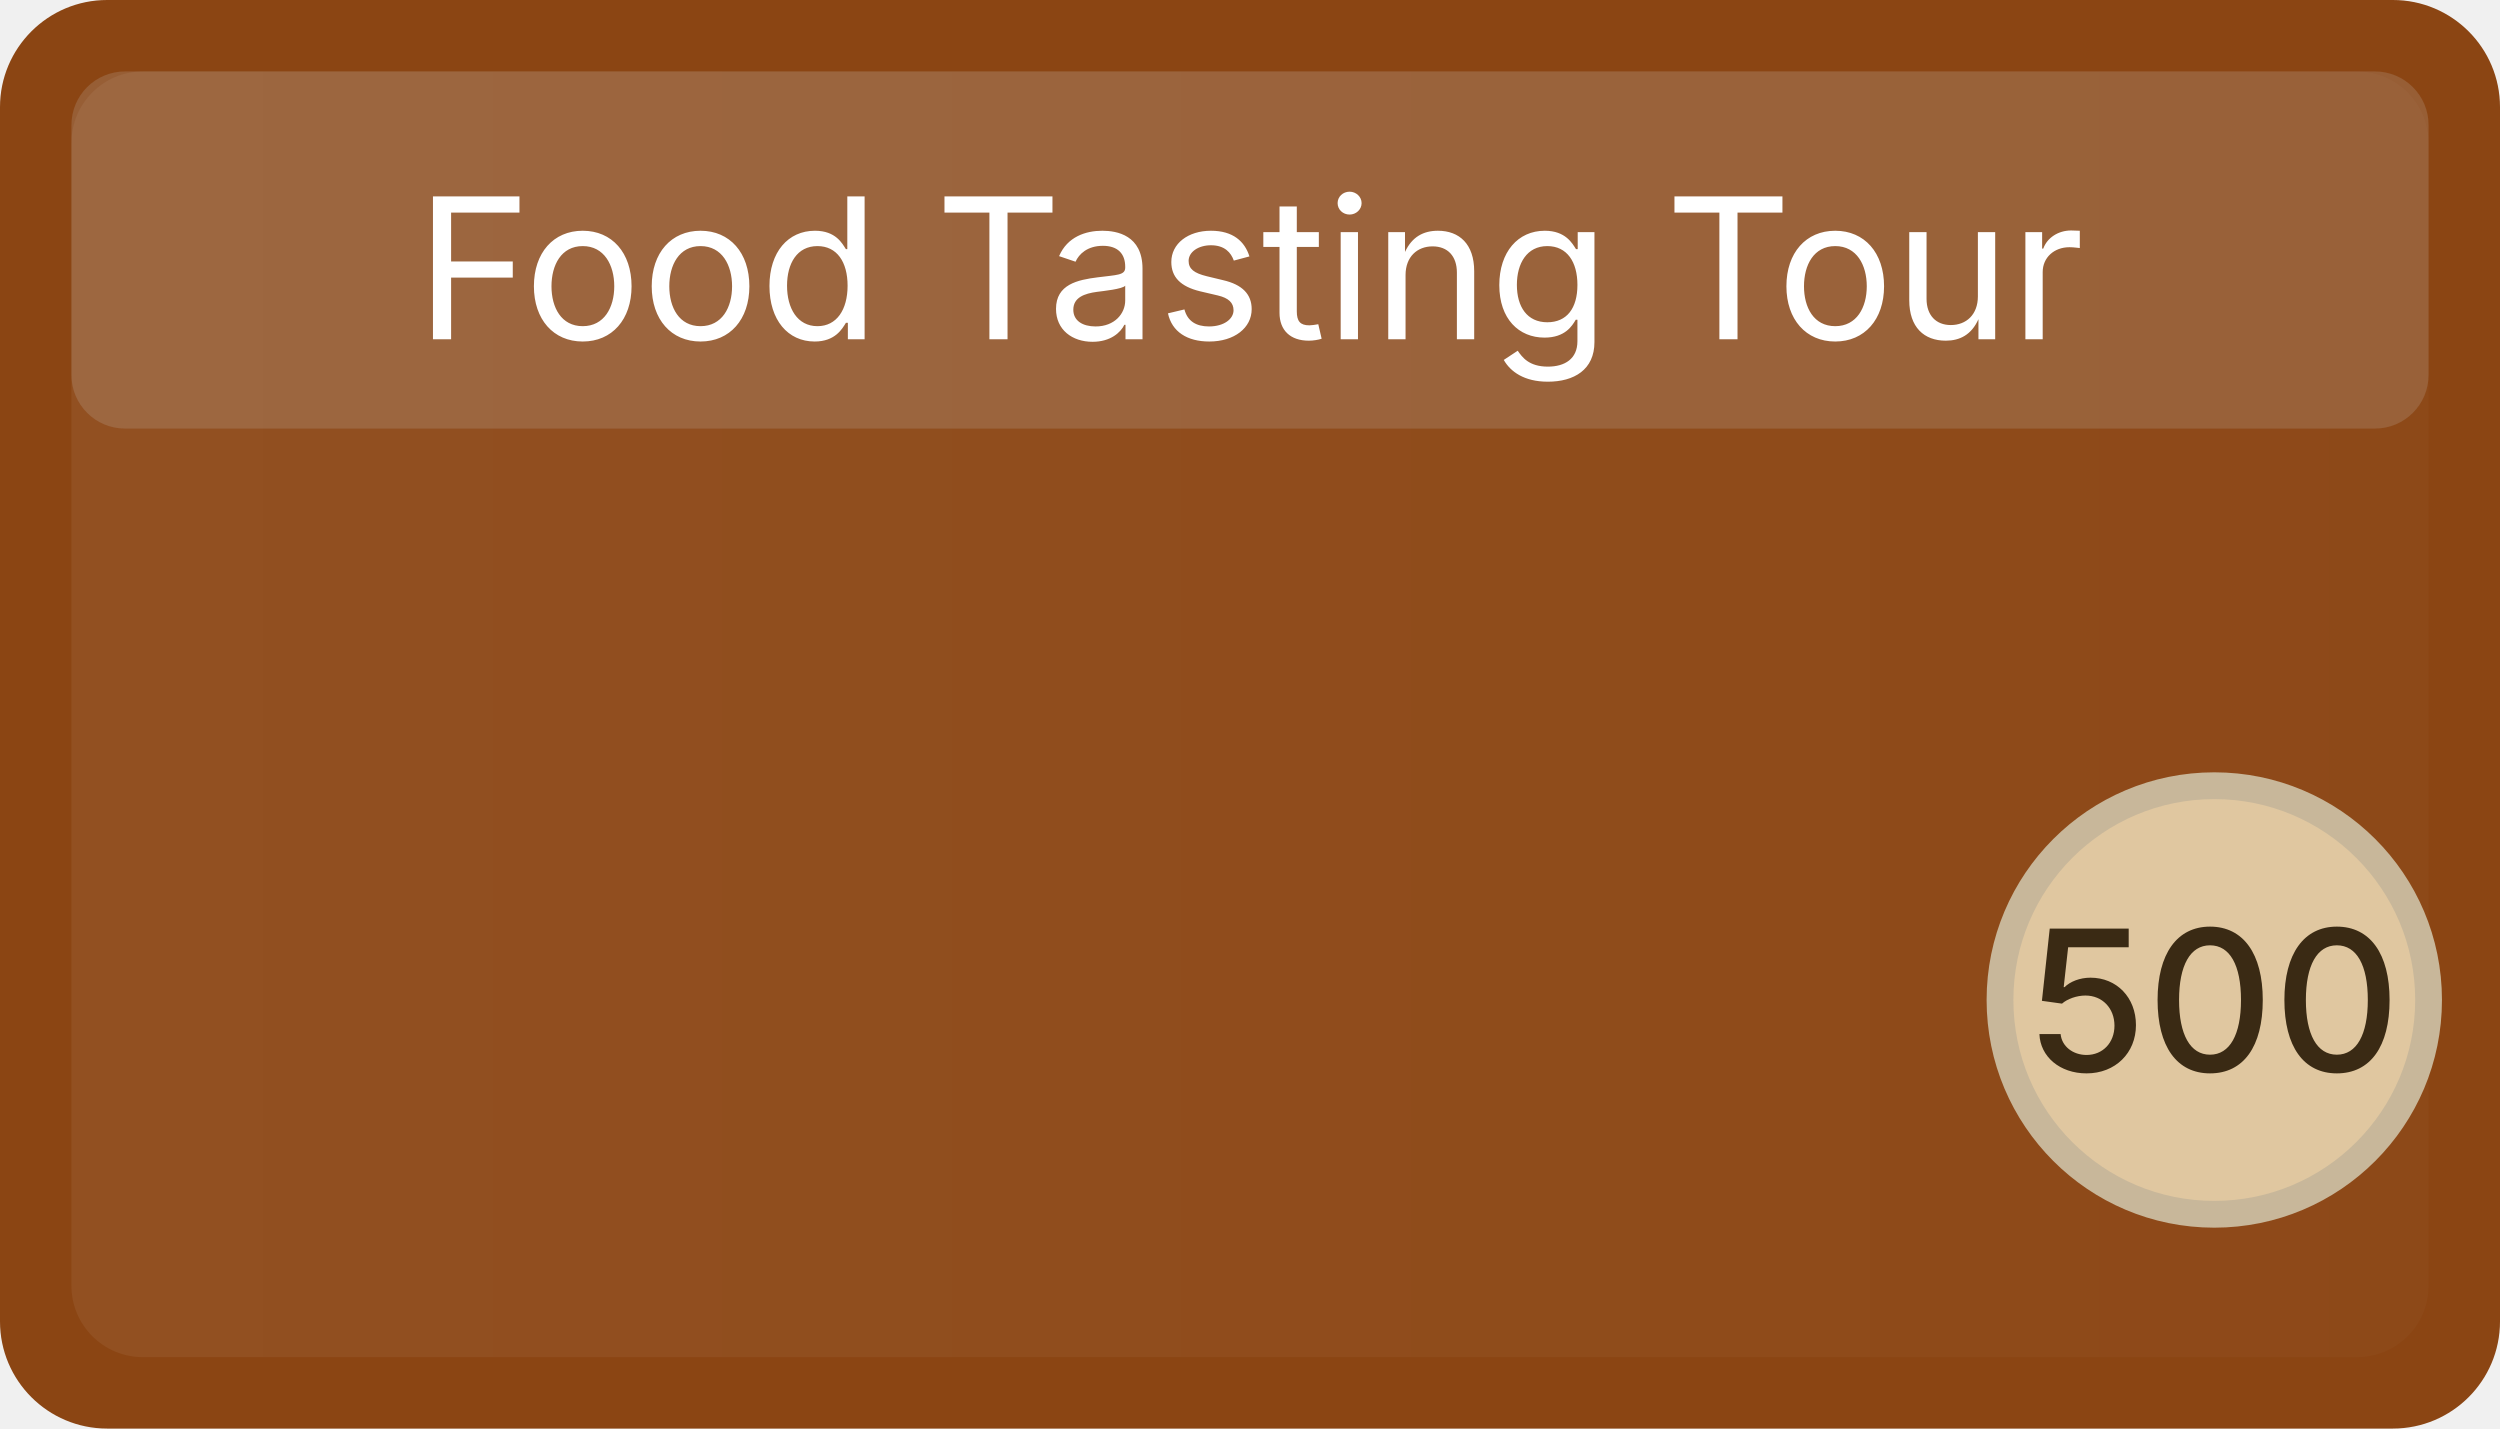
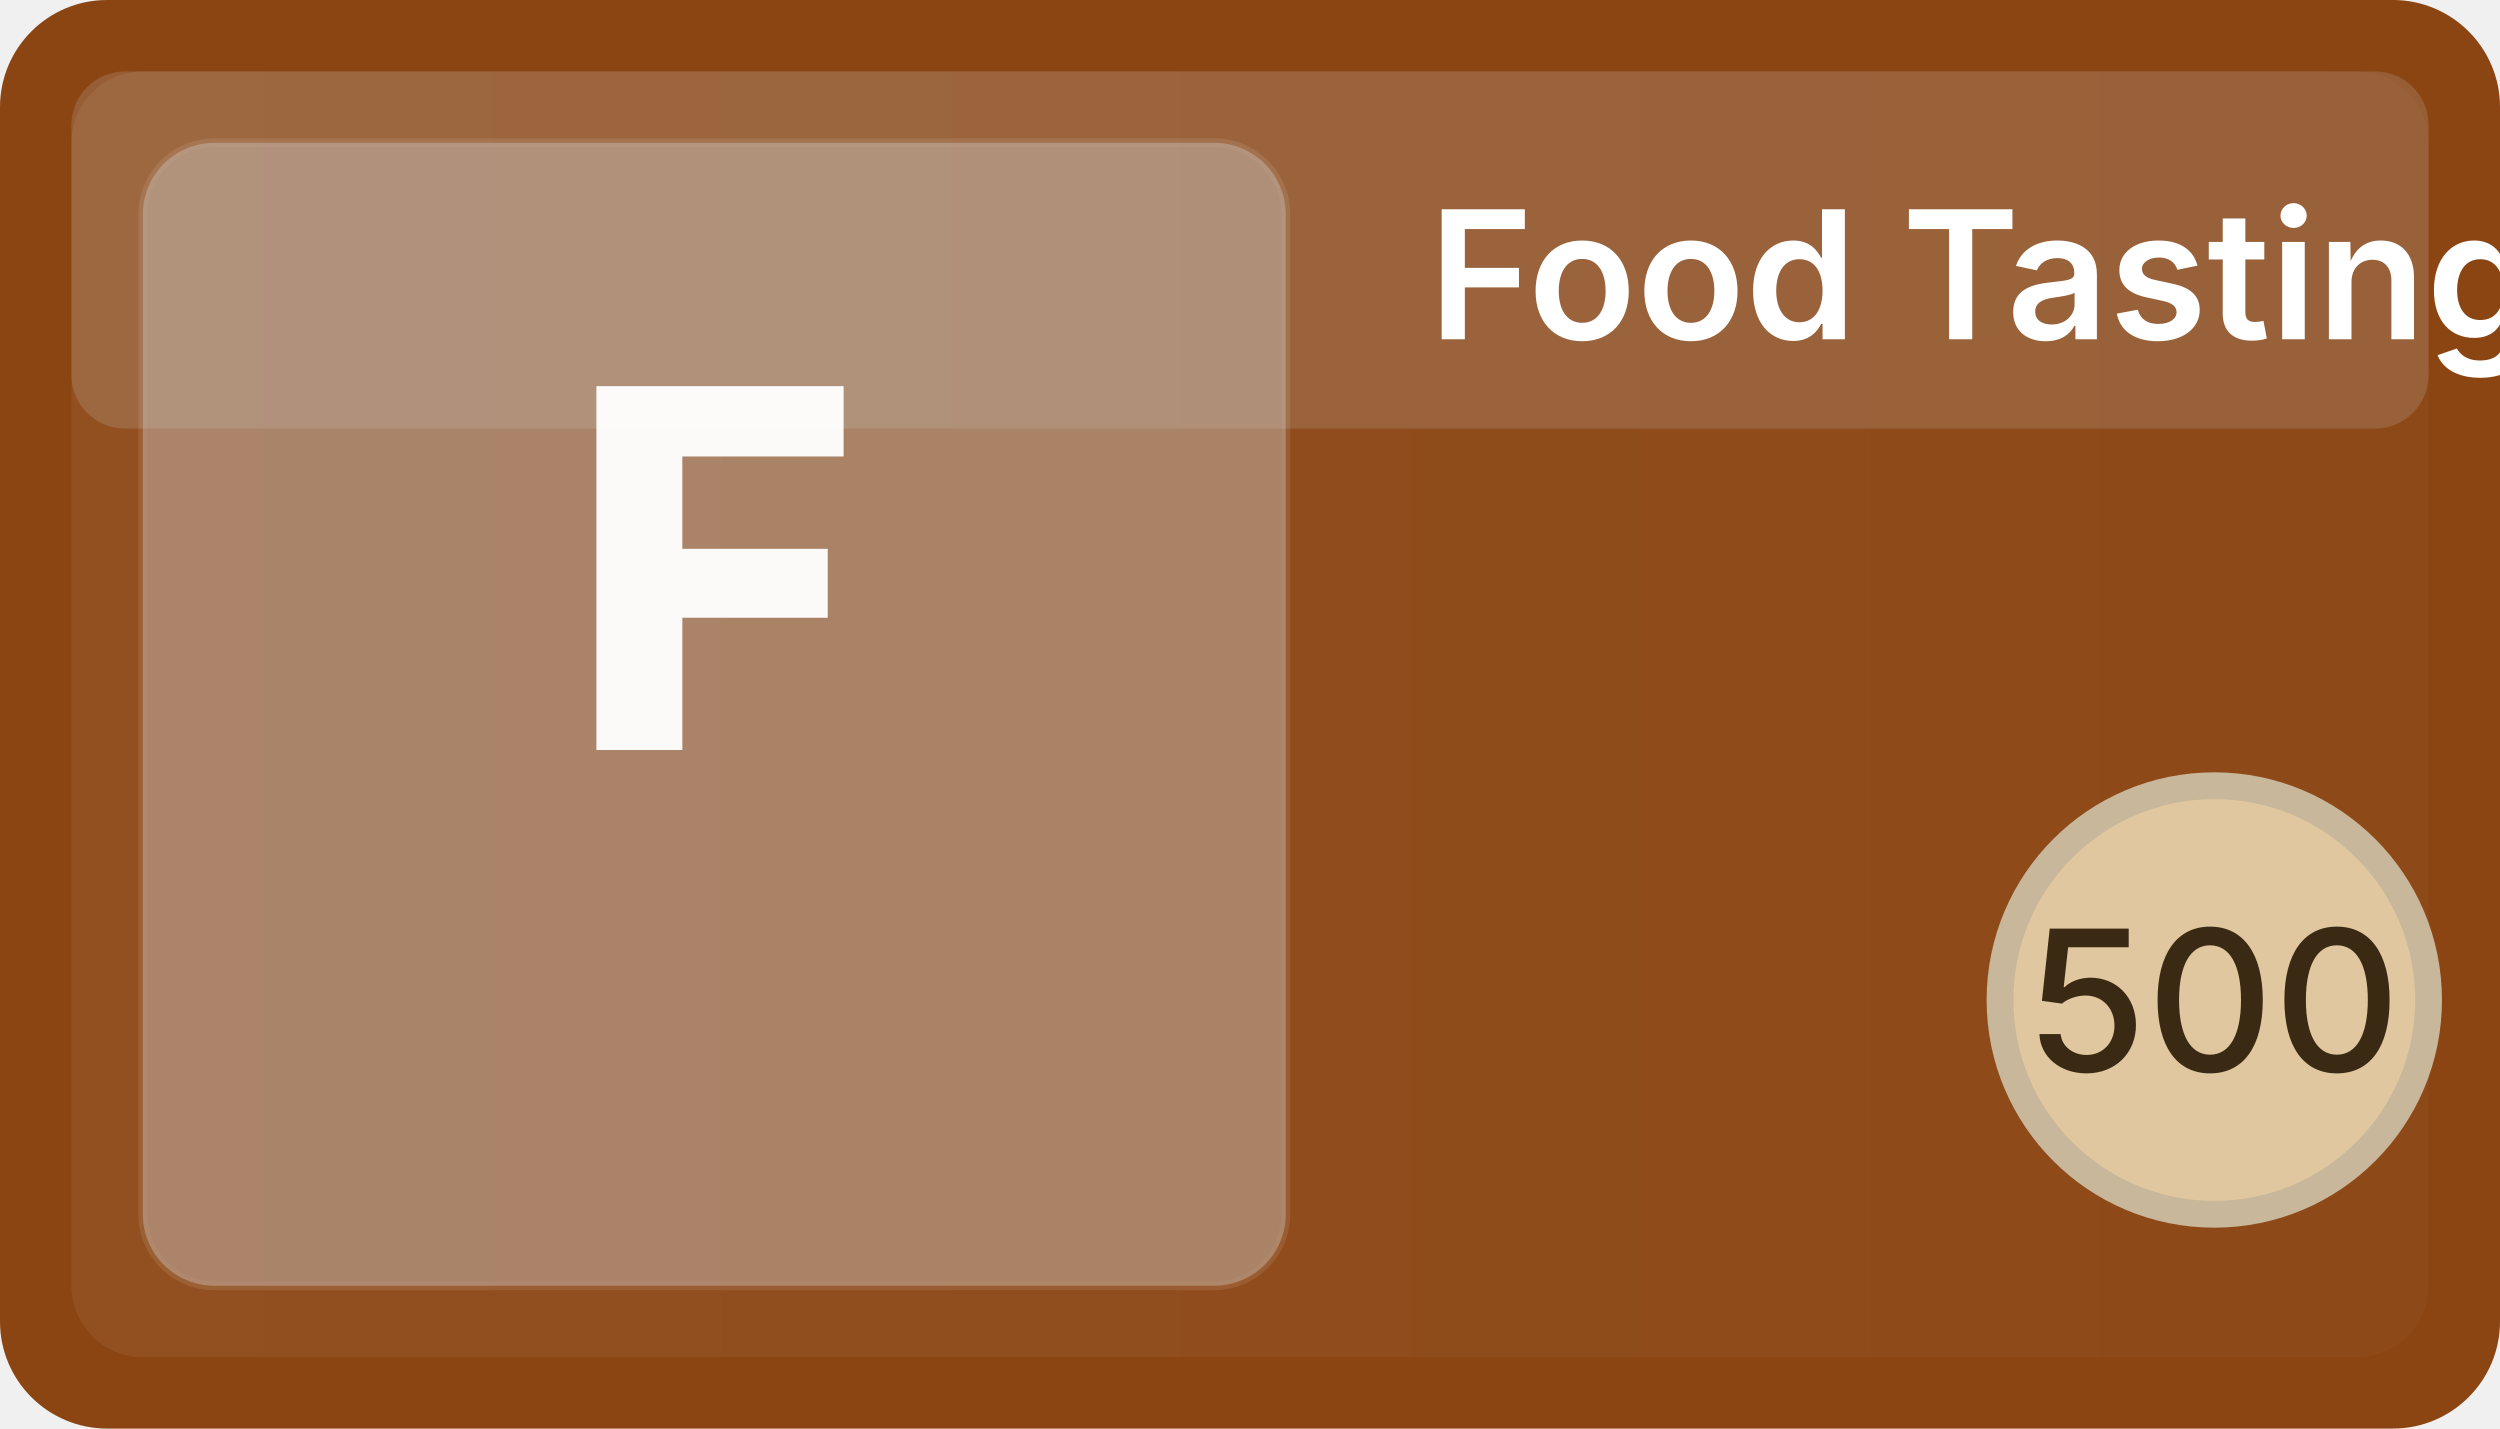
<svg xmlns="http://www.w3.org/2000/svg" width="140" height="80" viewBox="0 0 140 80" role="img" aria-label="Food Tasting Tour">
  <defs>
    <linearGradient id="g-evt-food-tasting" x1="0" x2="1">
      <stop offset="0" stop-color="#ffffff" stop-opacity="0.06" />
      <stop offset="1" stop-color="#ffffff" stop-opacity="0.02" />
    </linearGradient>
  </defs>
  <rect x="0" y="0" width="140" height="80" rx="6" ry="6" fill="#8B4513" />
  <rect x="4" y="4" width="132" height="72" rx="4" ry="4" fill="url(#g-evt-food-tasting)" />
  <rect x="4" y="4" width="132" height="20" rx="3" ry="3" fill="#cccccc" opacity="0.18" />
-   <text x="70" y="19" font-family="Inter, Segoe UI, Arial, sans-serif" font-size="11" fill="#ffffff" font-weight="400" text-anchor="middle">Food Tasting Tour</text>
+   <g class="ms-card-graphic" aria-hidden="true">
+     <rect x="8" y="8" width="64" height="64" rx="4" ry="4" fill="#cccccc" opacity="0.42" stroke="#ffffff" stroke-width="0.5" stroke-opacity="0.22" />
+     <text x="40" y="42" font-family="Inter, Segoe UI, Arial, sans-serif" font-size="28" fill="#ffffff" font-weight="800" text-anchor="middle" opacity="0.96">F</text>
+   </g>
+   <text x="80" y="19" font-family="Inter, Segoe UI, Arial, sans-serif" font-size="10" fill="#ffffff" font-weight="600" text-anchor="start">Food Tasting Tour</text>
  <circle cx="124" cy="56" r="12" fill="#e0c7a0" stroke="#c8b79a" stroke-width="1.5" />
  <text x="124" y="60" font-family="Inter, Segoe UI, Arial, sans-serif" font-size="11" fill="#3a2a14" text-anchor="middle" font-weight="500">500</text>
</svg>
